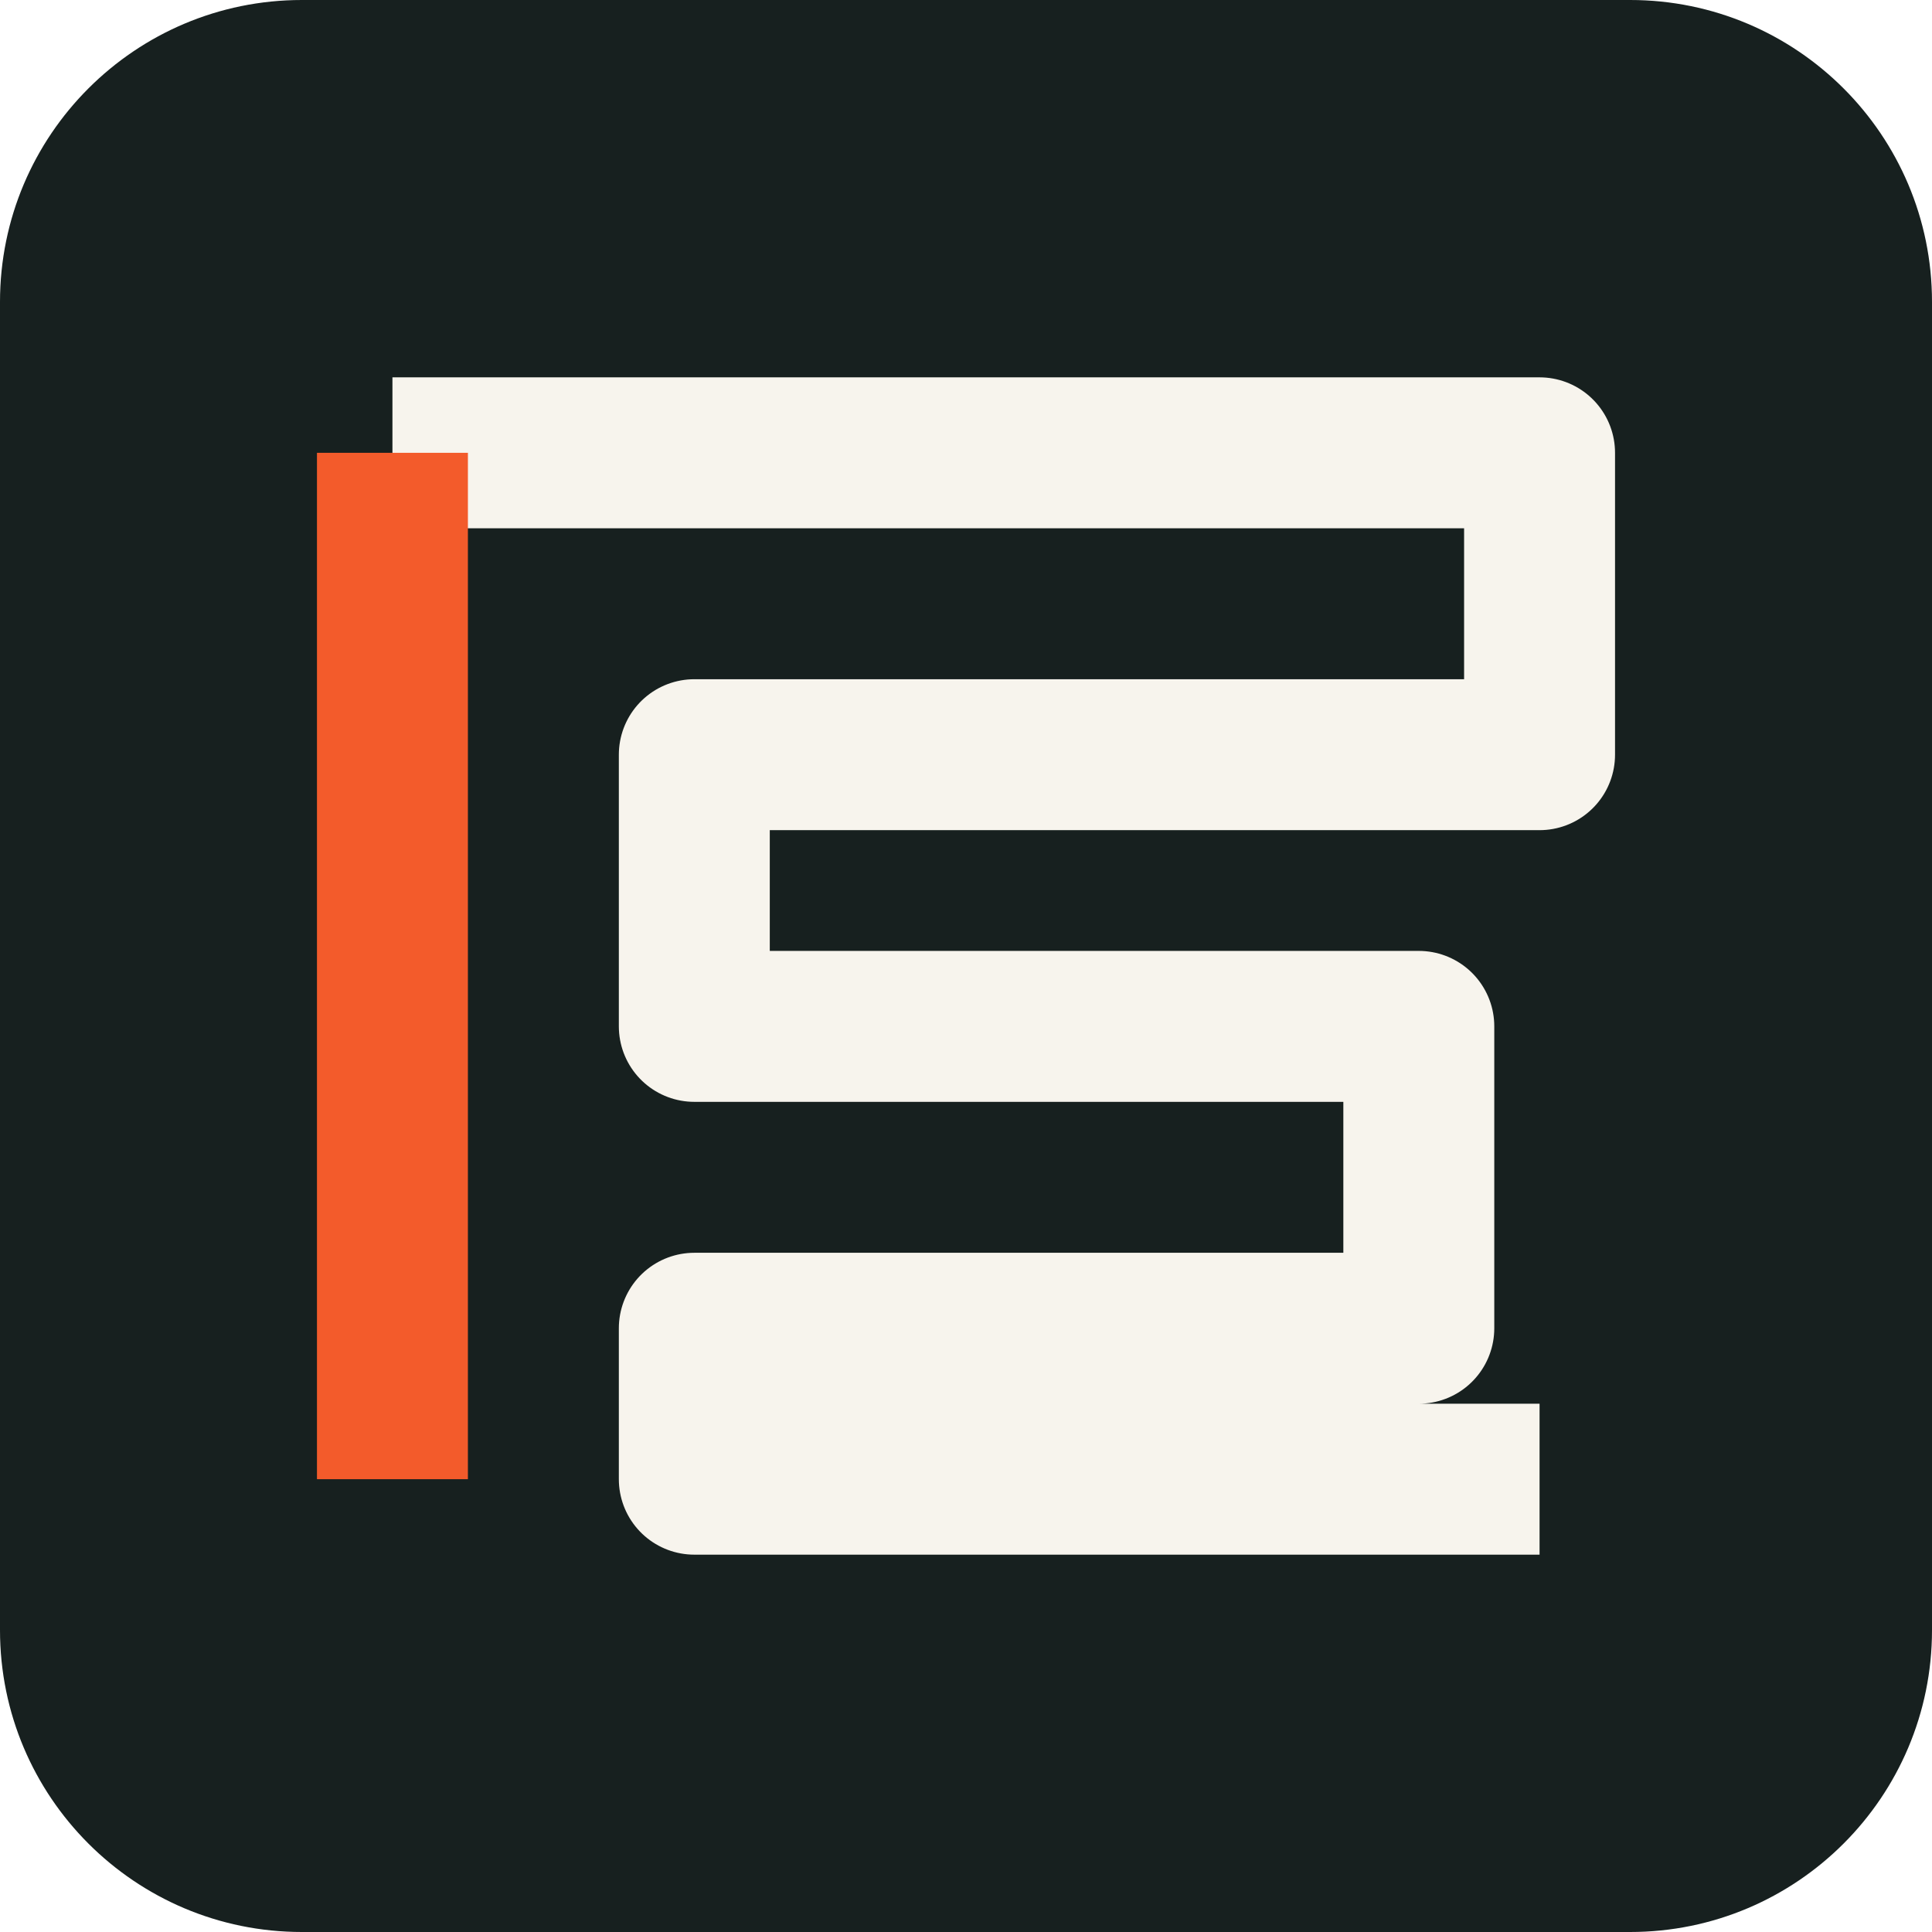
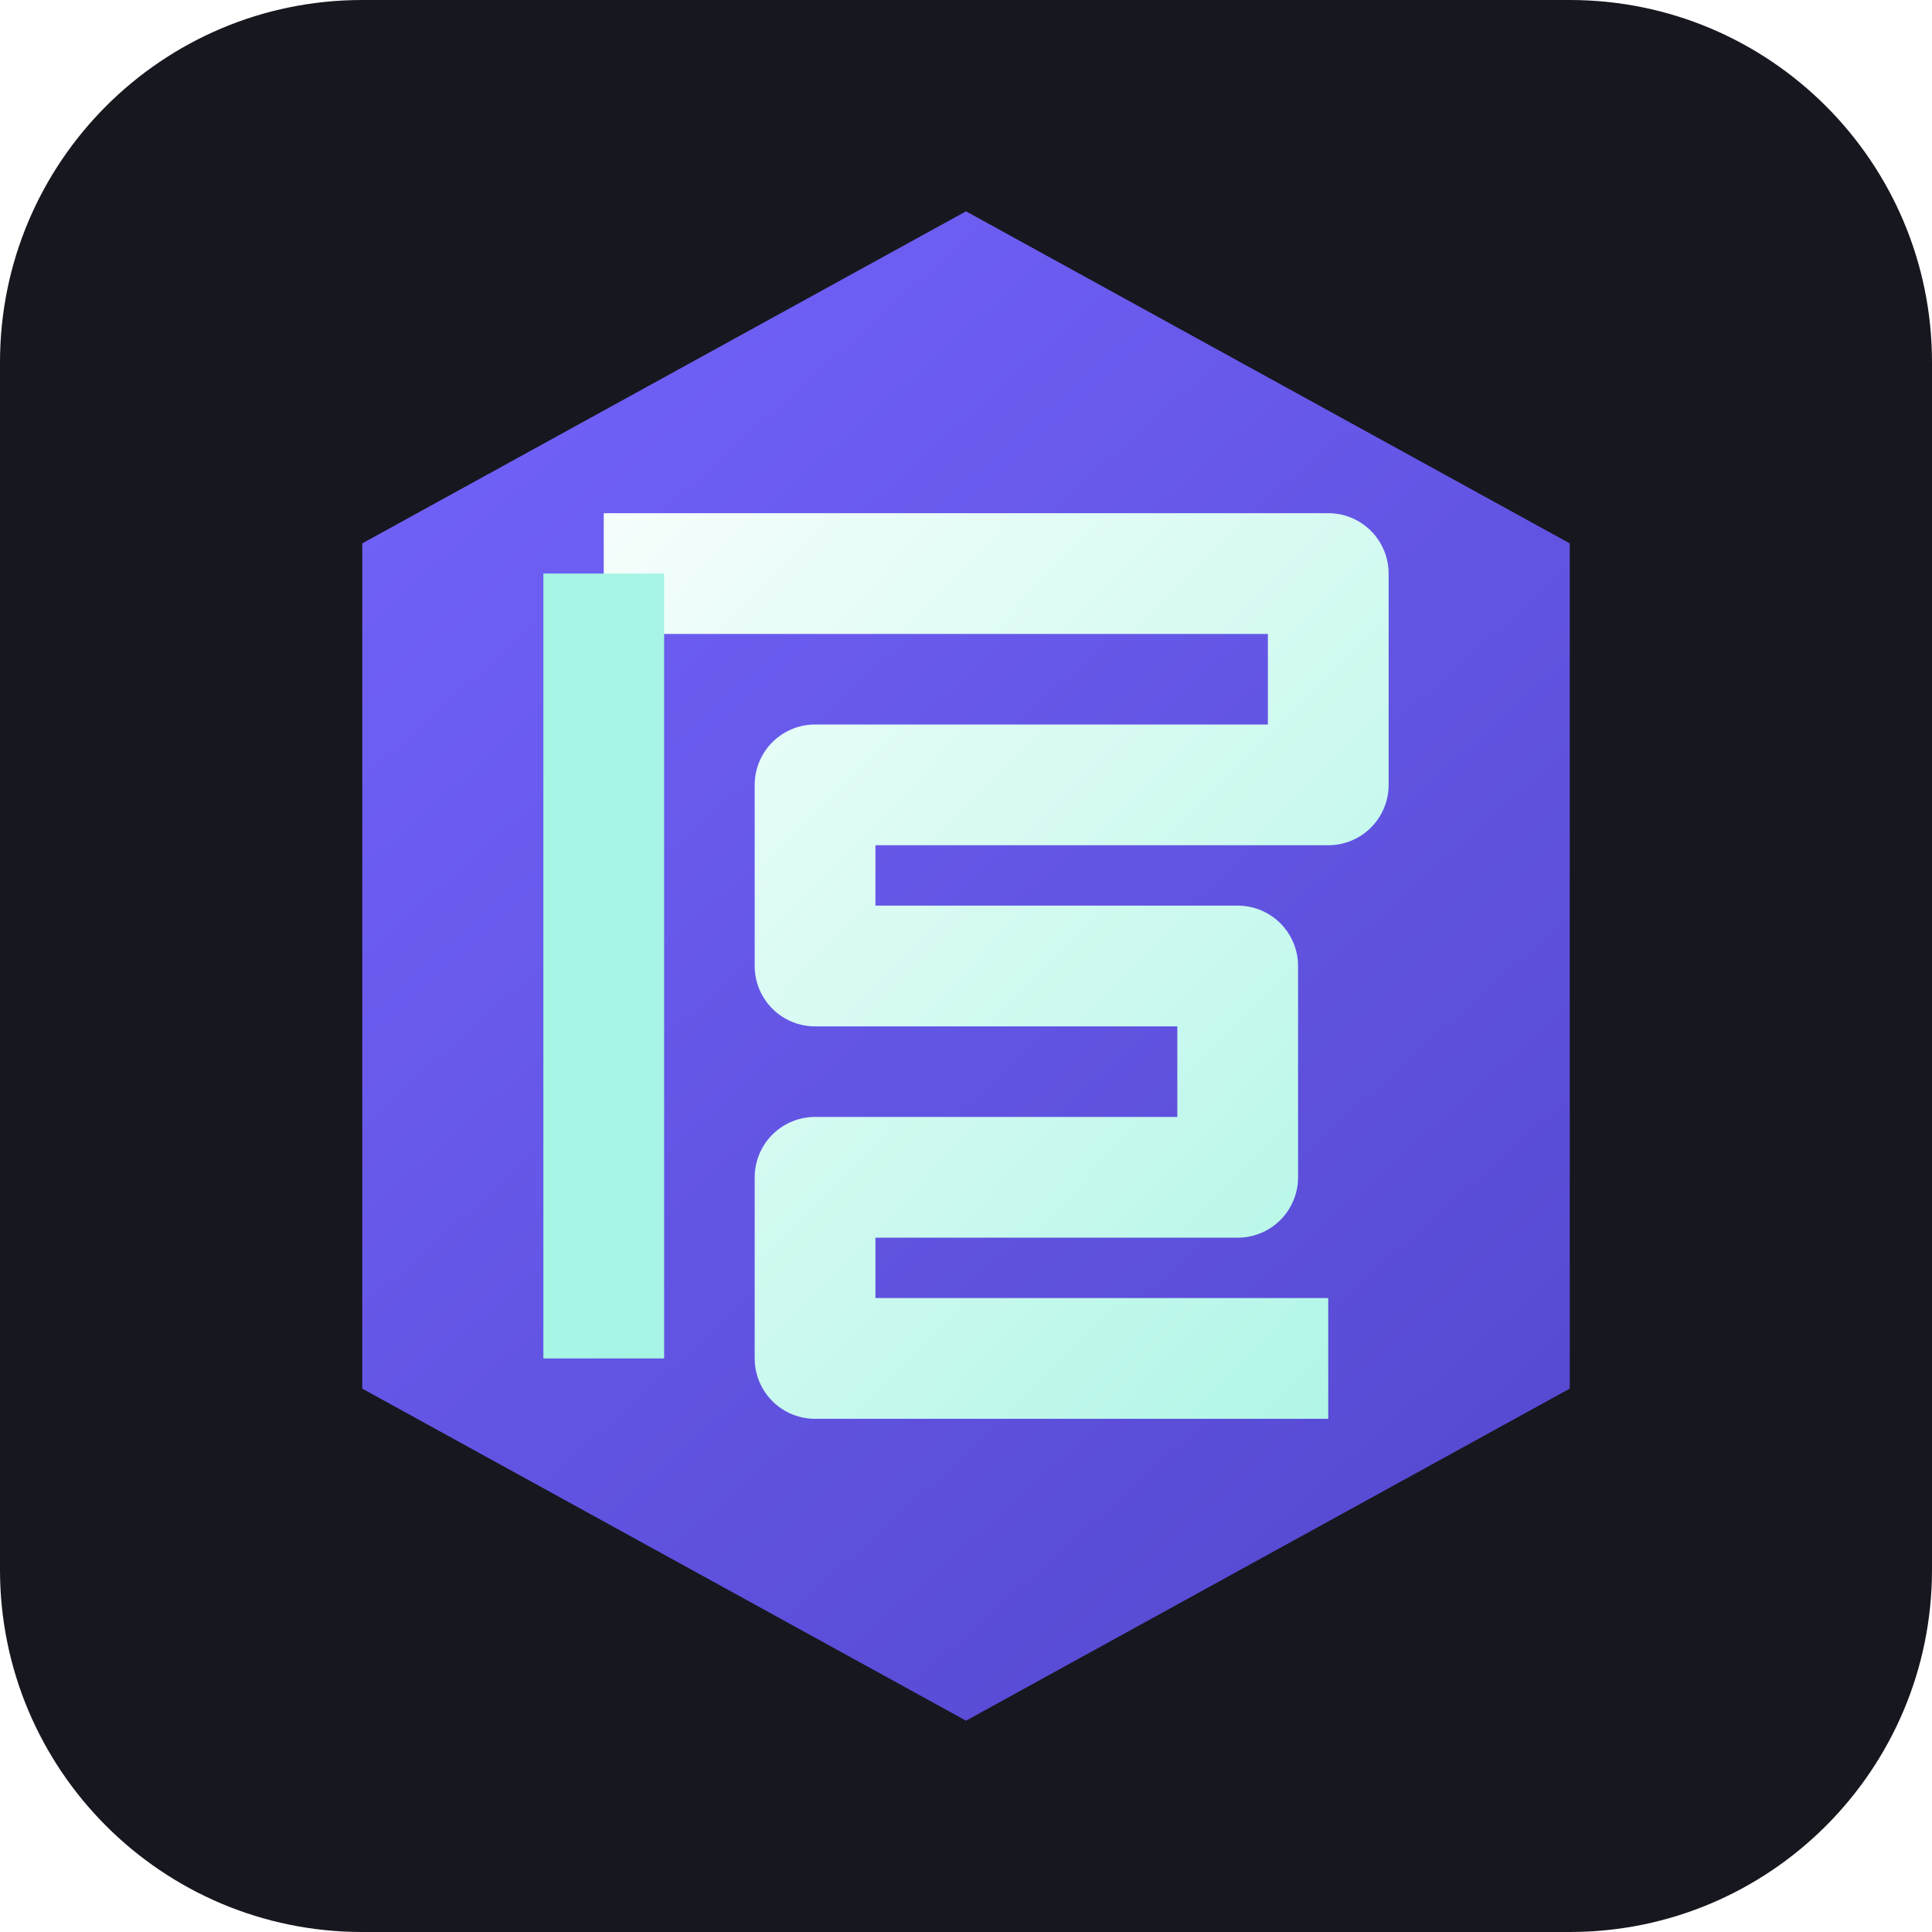
<svg xmlns="http://www.w3.org/2000/svg" viewBox="0 0 64 64" role="img" aria-labelledby="title">
-   <rect width="64" height="64" rx="10" fill="#17201f" />
-   <path d="M13 15h38v10H23v9h24v10H23v5h28" fill="none" stroke="#f7f4ed" stroke-width="5" stroke-linejoin="round" />
-   <path d="M13 15v34" stroke="#f35b2b" stroke-width="5" />
+   <defs>
+     <linearGradient id="bg" x1="8" y1="5" x2="58" y2="61" gradientUnits="userSpaceOnUse">
+       <stop stop-color="#7666ff" />
+       <stop offset="1" stop-color="#4f43c7" />
+     </linearGradient>
+     <linearGradient id="rail" x1="15" y1="15" x2="50" y2="49" gradientUnits="userSpaceOnUse">
+       <stop stop-color="#ffffff" />
+       <stop offset="1" stop-color="#a7f5e4" />
+     </linearGradient>
+   </defs>
+   <rect width="64" height="64" rx="12" fill="#17171f" />
+   <path d="M12 18 32 7l20 11v28L32 57 12 46V18Z" fill="url(#bg)" />
+   <path d="M20 19h24v7H27v6h14v7H27v6h17" fill="none" stroke="url(#rail)" stroke-width="4" stroke-linejoin="round" />
+   <path d="M20 19v26" stroke="#a7f5e4" stroke-width="4" />
</svg>
